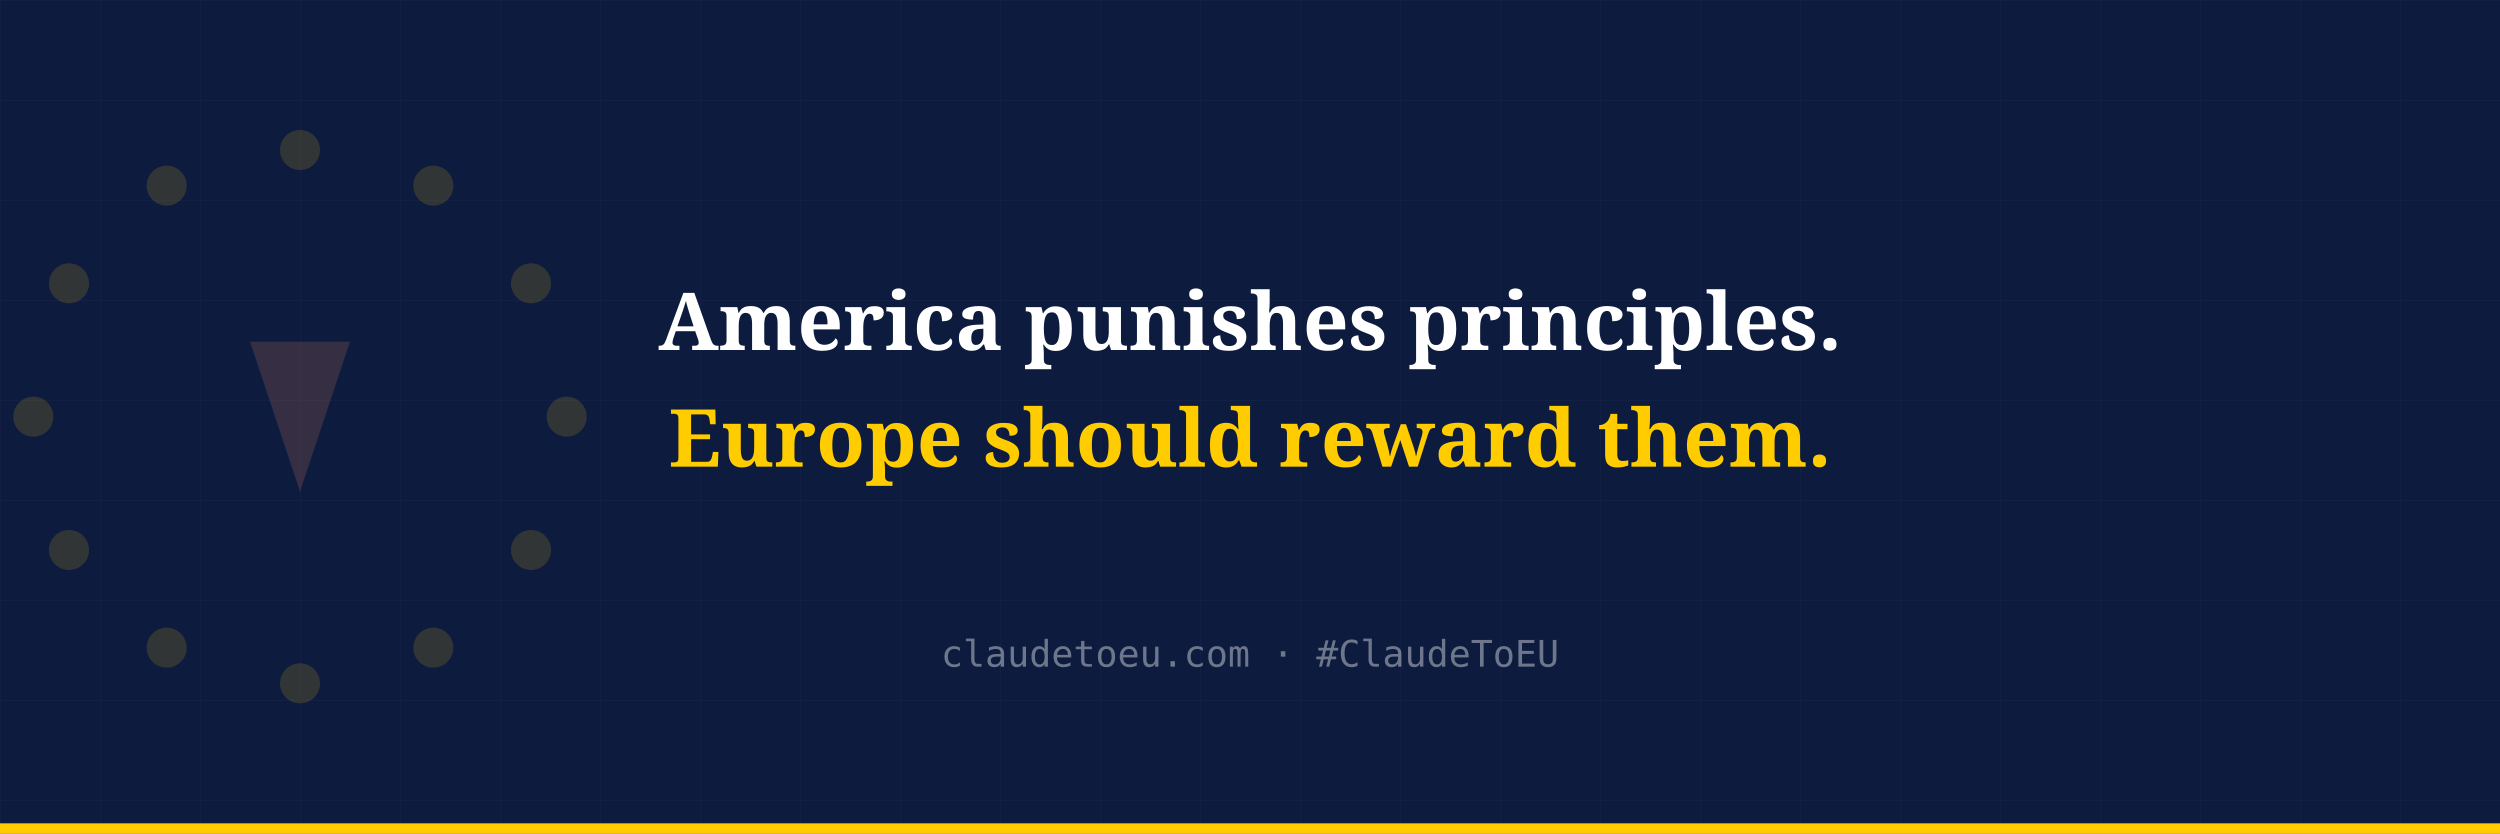
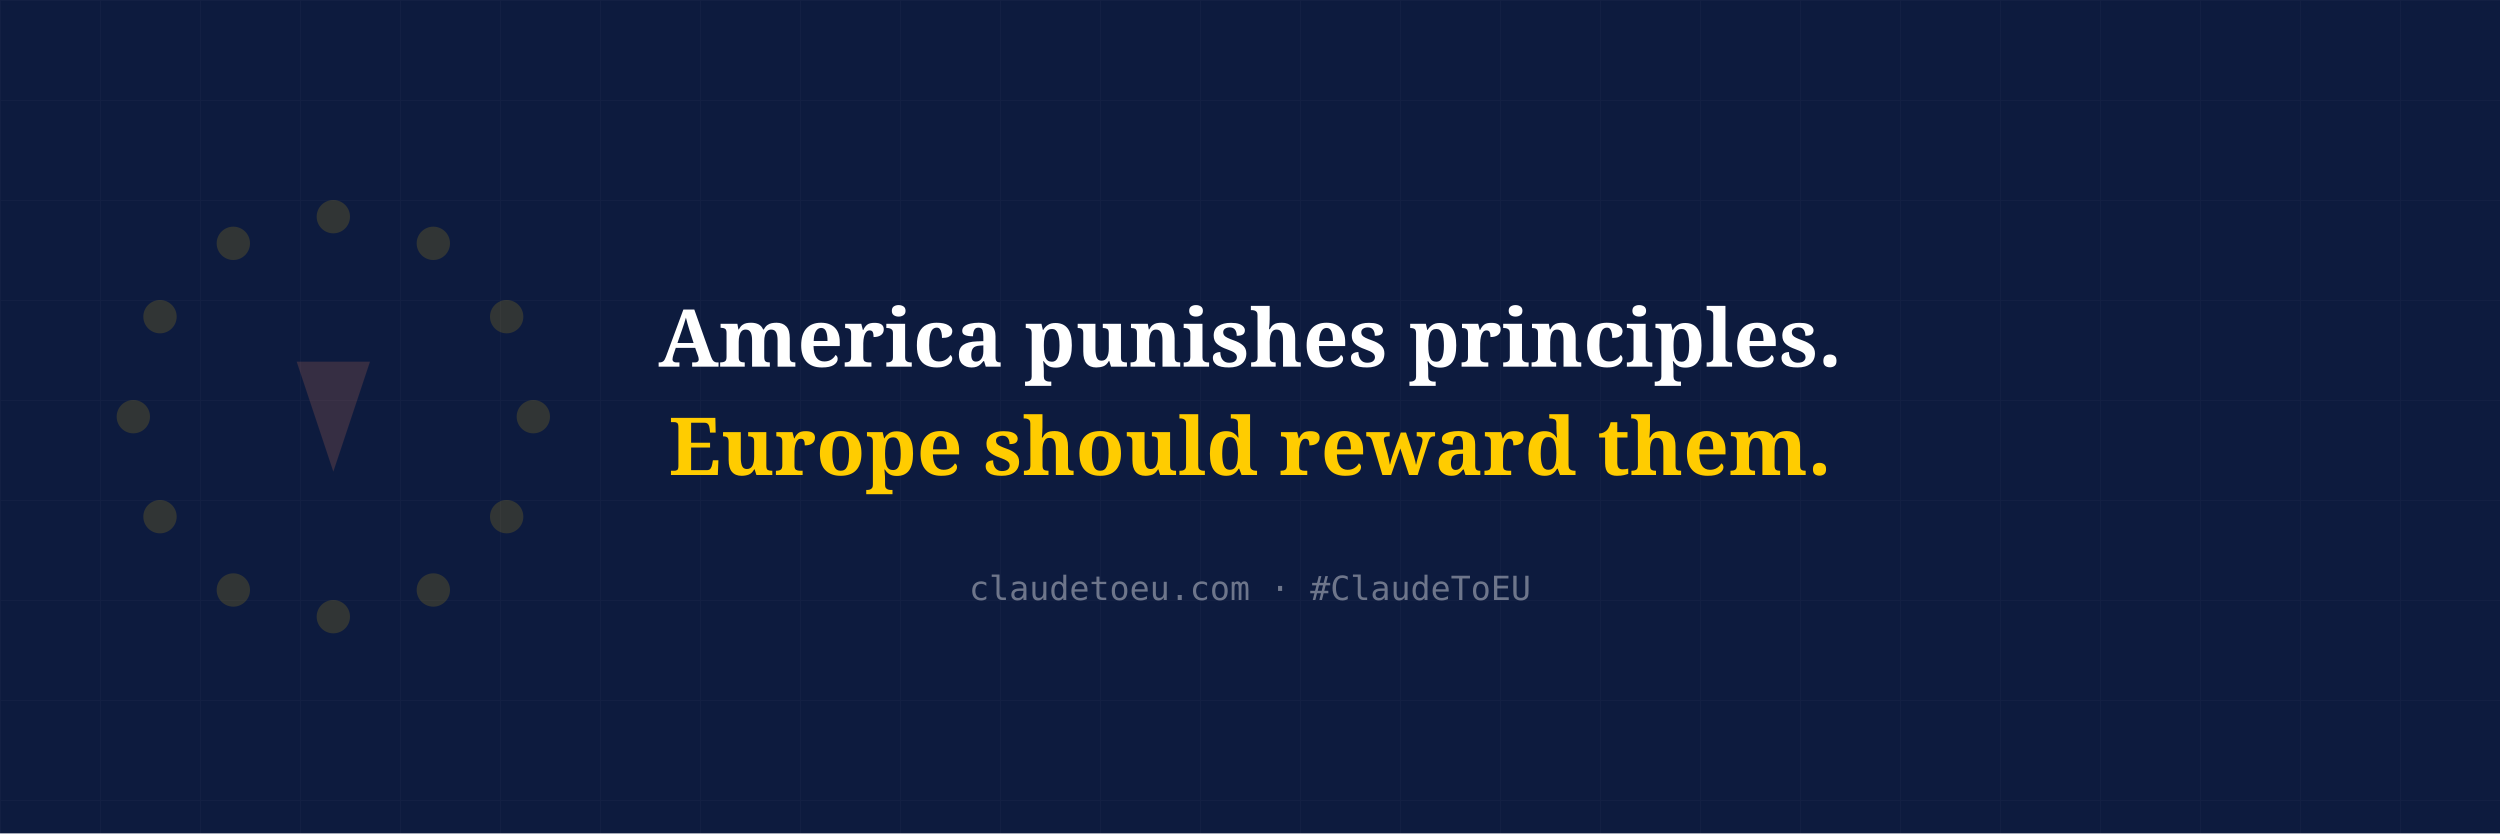
<svg xmlns="http://www.w3.org/2000/svg" width="1500" height="500" viewBox="0 0 1500 500">
  <rect width="1500" height="500" fill="#0D1B3E" />
  <defs>
    <pattern id="grid" width="60" height="60" patternUnits="userSpaceOnUse">
      <path d="M 60 0 L 0 0 0 60" fill="none" stroke="rgba(255,255,255,0.03)" stroke-width="1" />
    </pattern>
  </defs>
  <rect width="1500" height="500" fill="url(#grid)" />
-   <g transform="translate(180,250)">
+   <g transform="translate(200,250)">
    <g fill="#FFCC00" opacity="0.15">
-       <circle cx="0" cy="-160" r="12" />
-       <circle cx="80" cy="-138.6" r="12" />
-       <circle cx="138.6" cy="-80" r="12" />
-       <circle cx="160" cy="0" r="12" />
-       <circle cx="138.6" cy="80" r="12" />
-       <circle cx="80" cy="138.6" r="12" />
-       <circle cx="0" cy="160" r="12" />
-       <circle cx="-80" cy="138.6" r="12" />
-       <circle cx="-138.6" cy="80" r="12" />
-       <circle cx="-160" cy="0" r="12" />
-       <circle cx="-138.6" cy="-80" r="12" />
-       <circle cx="-80" cy="-138.6" r="12" />
+       <circle cx="0" cy="-120" r="10" />
+       <circle cx="60" cy="-104" r="10" />
+       <circle cx="104" cy="-60" r="10" />
+       <circle cx="120" cy="0" r="10" />
+       <circle cx="104" cy="60" r="10" />
+       <circle cx="60" cy="104" r="10" />
+       <circle cx="0" cy="120" r="10" />
+       <circle cx="-60" cy="104" r="10" />
+       <circle cx="-104" cy="60" r="10" />
+       <circle cx="-120" cy="0" r="10" />
+       <circle cx="-104" cy="-60" r="10" />
+       <circle cx="-60" cy="-104" r="10" />
    </g>
-     <path d="M-30,-45 L0,45 L30,-45 Z" fill="#DA7756" opacity="0.2" />
+     <path d="M-22,-33 L0,33 L22,-33 Z" fill="#DA7756" opacity="0.2" />
  </g>
-   <text x="750" y="210" text-anchor="middle" font-family="Georgia, serif" font-size="48" font-weight="bold" fill="white">
+   <text x="750" y="220" text-anchor="middle" font-family="Georgia, serif" font-size="48" font-weight="bold" fill="white">
    America punishes principles.
  </text>
-   <text x="750" y="280" text-anchor="middle" font-family="Georgia, serif" font-size="48" font-weight="bold" fill="#FFCC00">
+   <text x="750" y="285" text-anchor="middle" font-family="Georgia, serif" font-size="48" font-weight="bold" fill="#FFCC00">
    Europe should reward them.
  </text>
-   <text x="750" y="400" text-anchor="middle" font-family="monospace" font-size="22" fill="rgba(255,255,255,0.4)">
+   <text x="750" y="360" text-anchor="middle" font-family="monospace" font-size="20" fill="rgba(255,255,255,0.4)">
    claudetoeu.com · #ClaudeToEU
  </text>
-   <rect x="0" y="494" width="1500" height="6" fill="#FFCC00" />
</svg>
